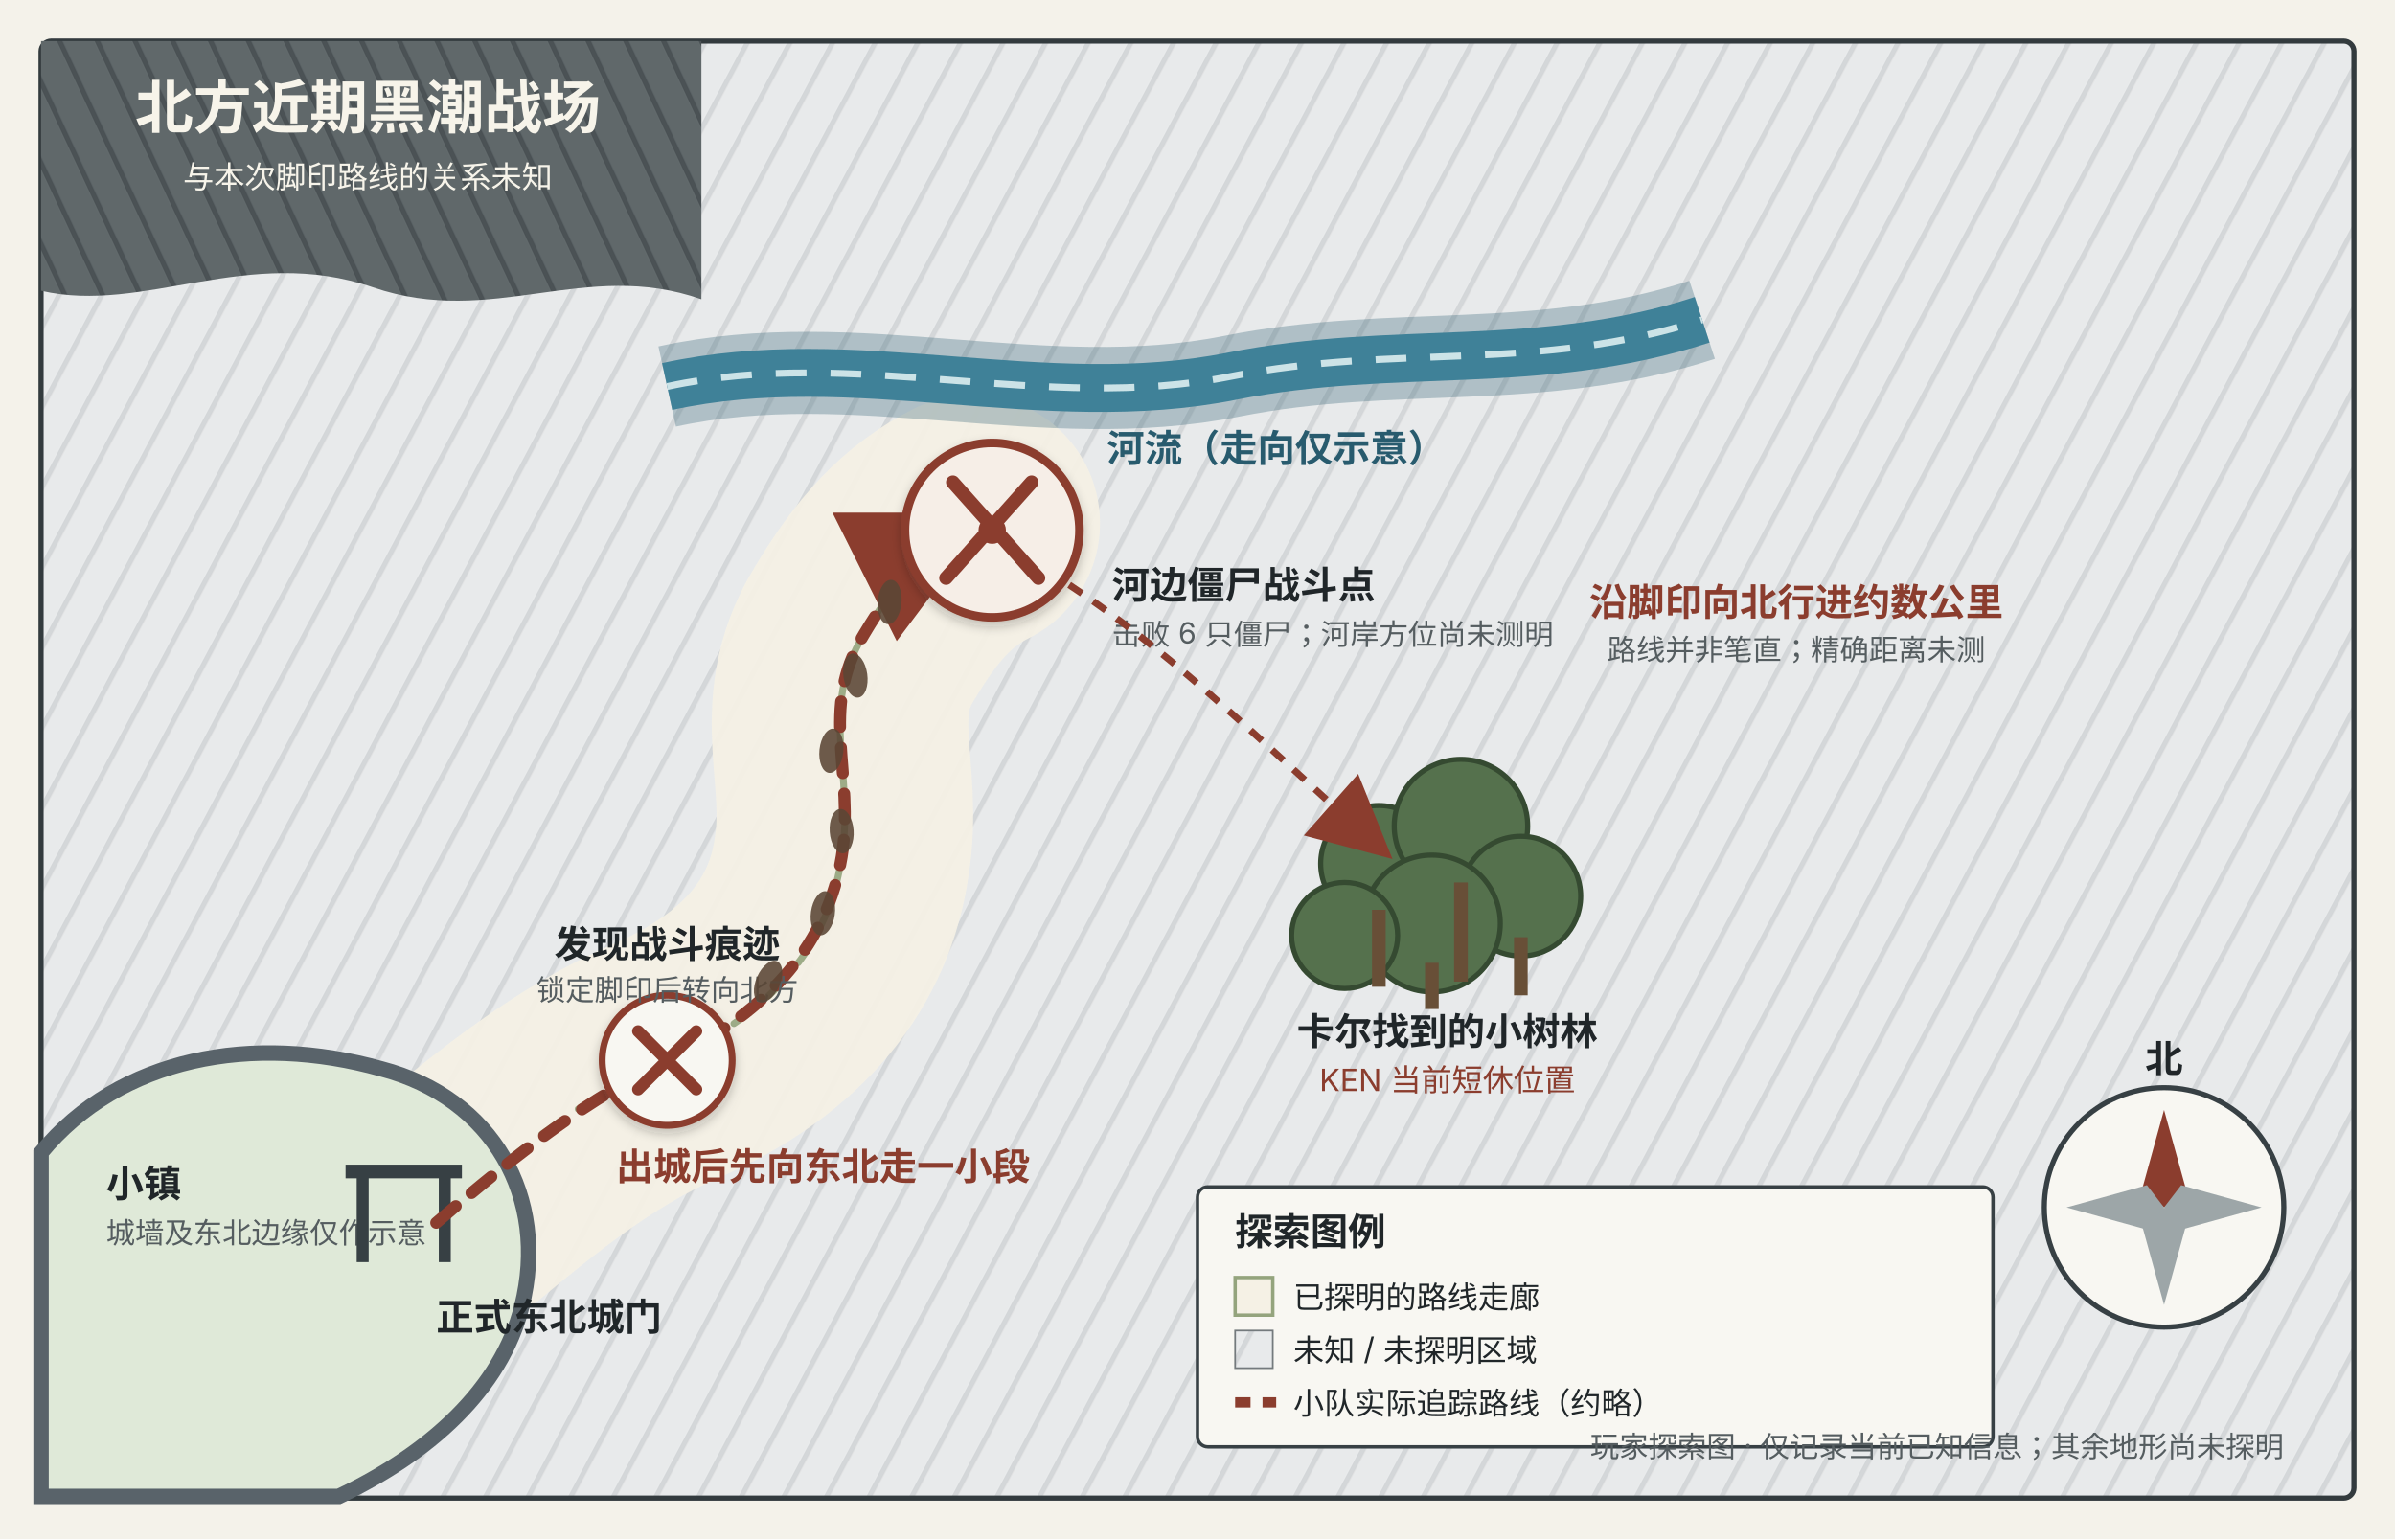
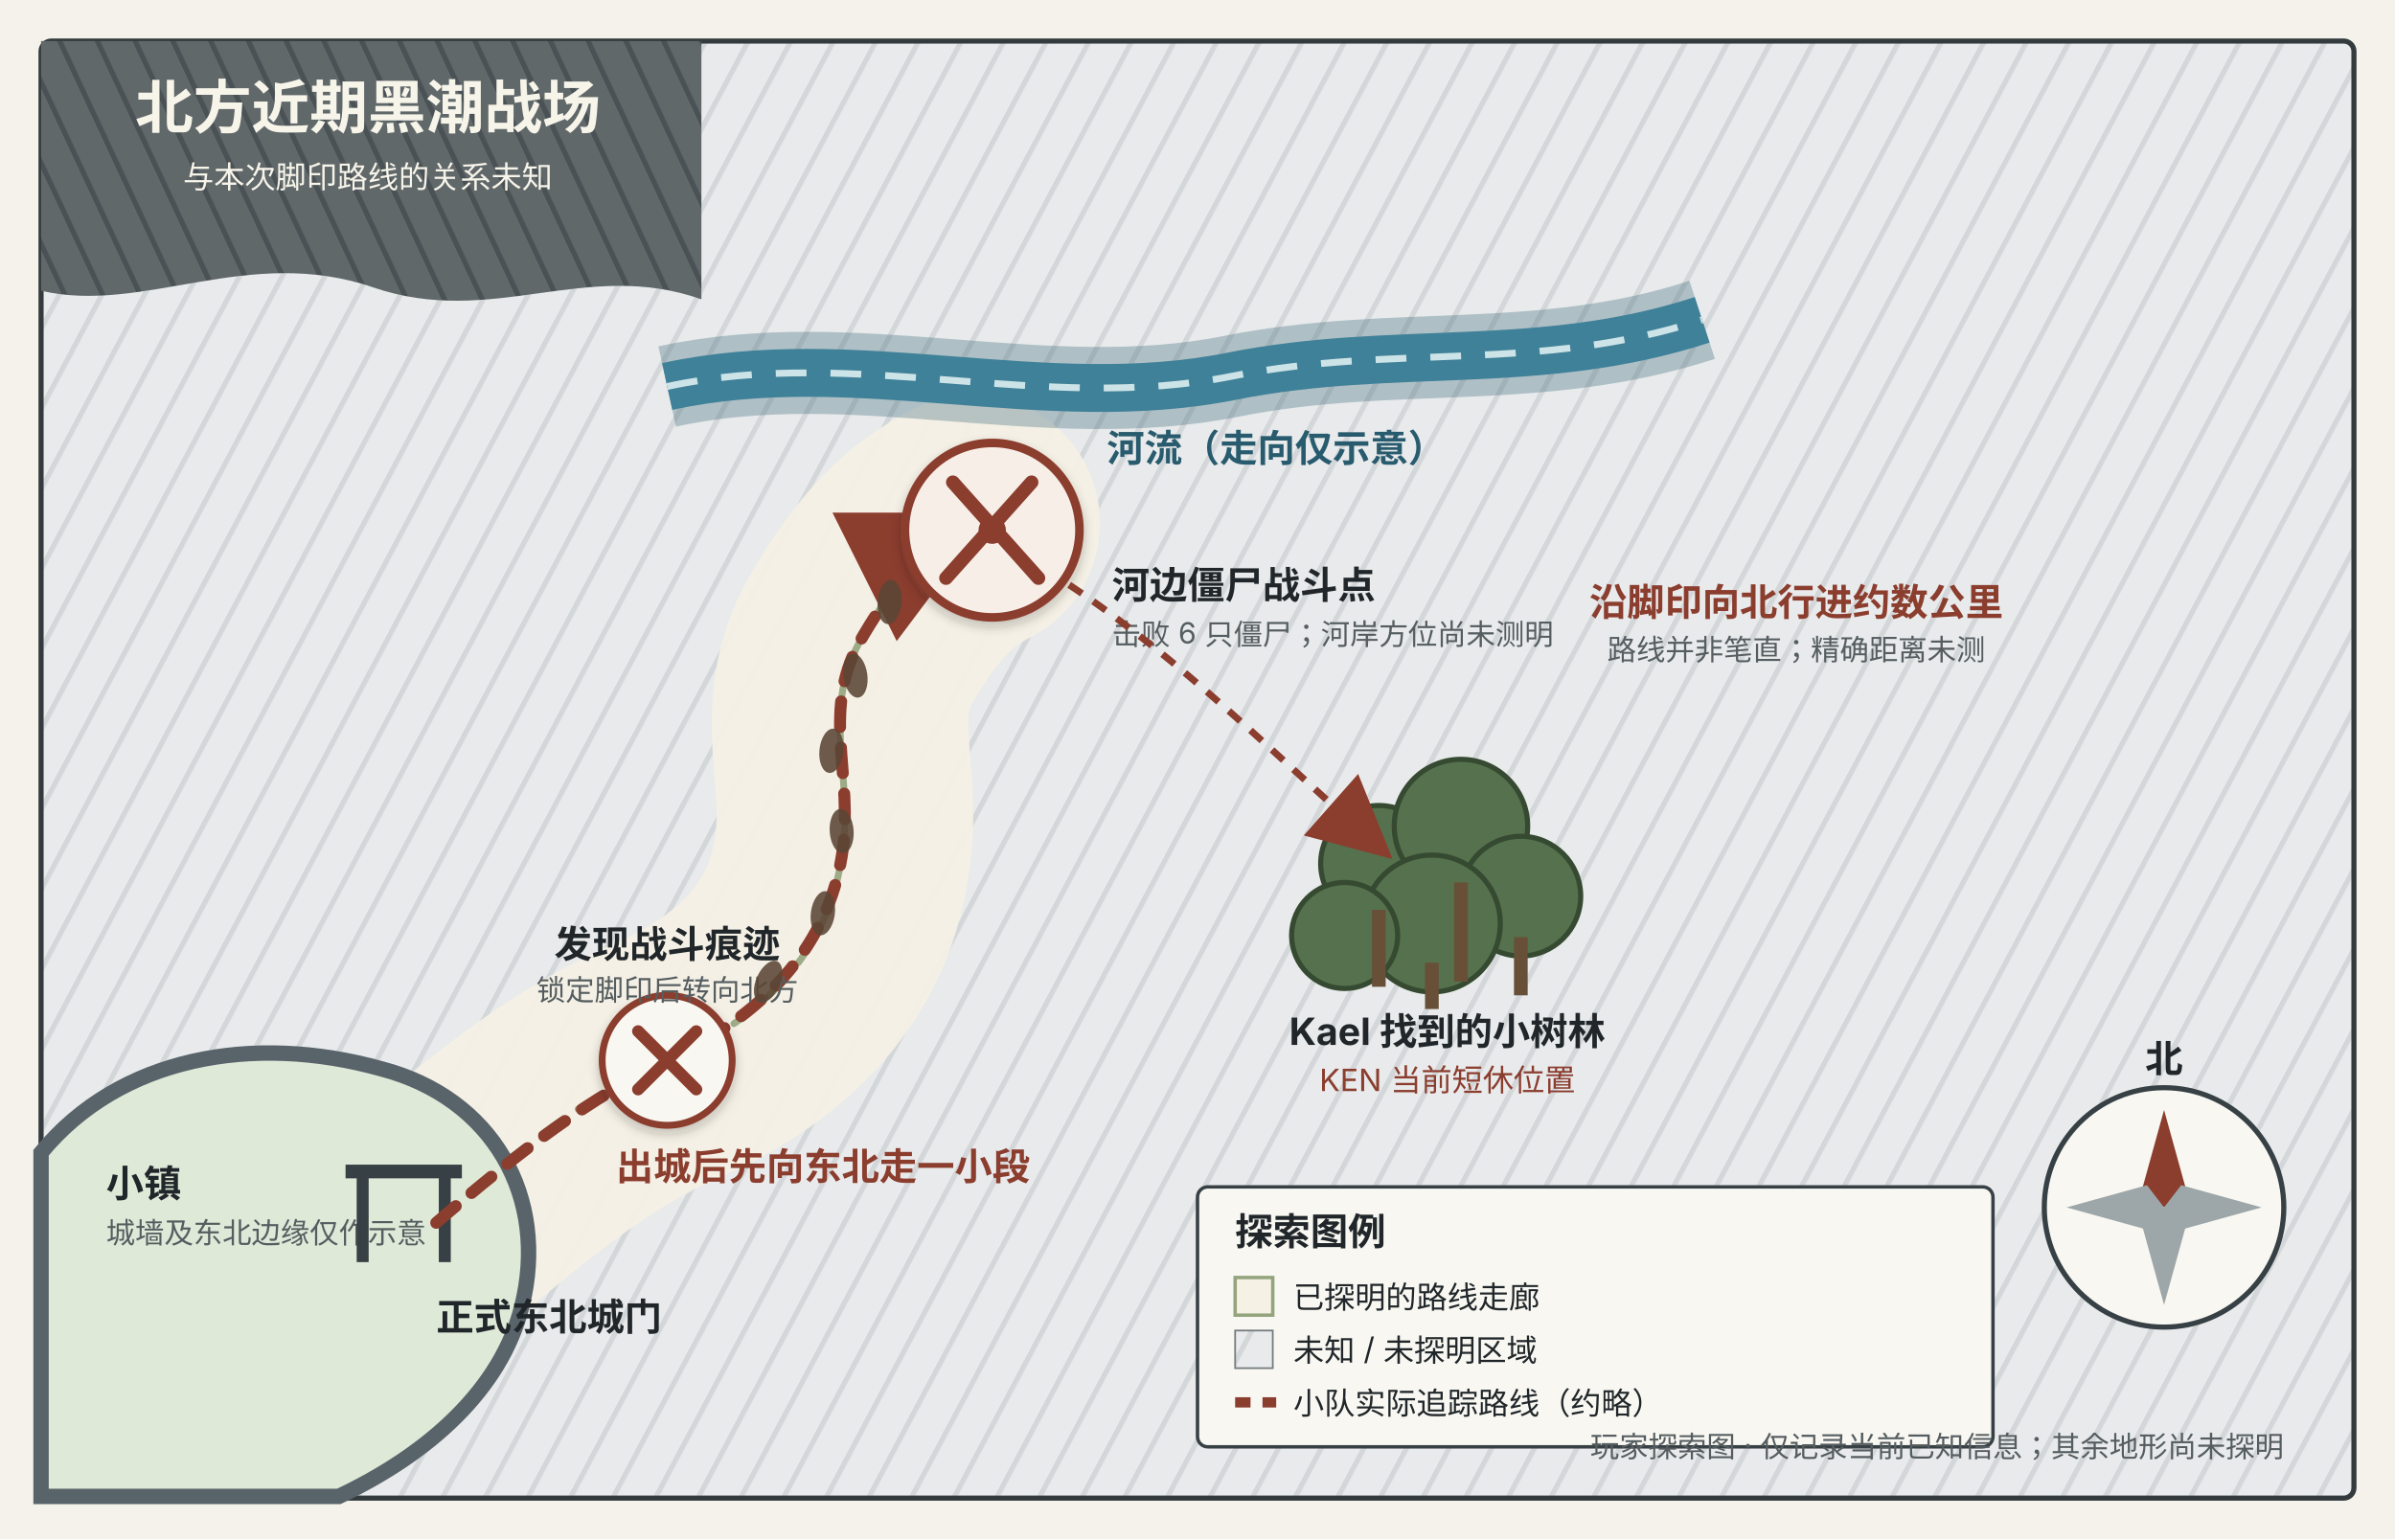
<svg xmlns="http://www.w3.org/2000/svg" width="1400" height="900" viewBox="0 0 1400 900" role="img" aria-labelledby="title desc">
  <defs>
    <pattern id="fog" width="22" height="22" patternUnits="userSpaceOnUse" patternTransform="rotate(28)">
      <rect width="22" height="22" fill="#e8eaeb" />
      <line x1="0" y1="0" x2="0" y2="22" stroke="#aeb3b5" stroke-width="6" opacity="0.34" />
    </pattern>
    <pattern id="warFog" width="20" height="20" patternUnits="userSpaceOnUse" patternTransform="rotate(-25)">
      <rect width="20" height="20" fill="#60686a" />
      <line x1="0" y1="0" x2="0" y2="20" stroke="#31383b" stroke-width="6" opacity="0.45" />
    </pattern>
    <marker id="arrow" markerWidth="12" markerHeight="12" refX="10" refY="6" orient="auto">
      <path d="M0,0 L12,6 L0,12 Z" fill="#8b3d2e" />
    </marker>
    <filter id="shadow" x="-30%" y="-30%" width="160%" height="160%">
      <feDropShadow dx="0" dy="3" stdDeviation="3" flood-color="#202629" flood-opacity="0.24" />
    </filter>
    <style>
      .label { font-family: Inter, "Noto Sans SC", "Microsoft YaHei", sans-serif; fill: #202629; letter-spacing: 0; }
      .small { font-size: 18px; }
      .medium { font-size: 22px; font-weight: 650; }
      .large { font-size: 34px; font-weight: 750; }
      .note { fill: #555d60; font-size: 17px; }
      .light { fill: #f7f4ea; }
      .accent { fill: #8b3d2e; }
      .water { fill: #285b6e; }
    </style>
  </defs>
  <rect width="1400" height="900" fill="#f4f2ea" />
  <rect x="24" y="24" width="1352" height="852" rx="6" fill="url(#fog)" stroke="#333b3e" stroke-width="3" />
  <path d="M24 24 H410 V175 C342 151 288 192 218 168 C145 143 84 184 24 170 Z" fill="url(#warFog)" />
  <text x="215" y="75" text-anchor="middle" class="label large light" style="fill:#f7f4ea">北方近期黑潮战场</text>
  <text x="215" y="110" text-anchor="middle" class="label small light" style="fill:#f7f4ea">与本次脚印路线的关系未知</text>
  <path d="M236 729 C300 674 340 642 390 620 C454 592 485 550 492 501 C500 452 478 415 505 371 C524 339 542 319 568 306" fill="none" stroke="#f5f1e5" stroke-width="150" stroke-linecap="round" stroke-linejoin="round" opacity="0.92" />
  <path d="M236 729 C300 674 340 642 390 620 C454 592 485 550 492 501 C500 452 478 415 505 371 C524 339 542 319 568 306" fill="none" stroke="#94a47d" stroke-width="4" stroke-dasharray="14 12" stroke-linecap="round" opacity="0.9" />
  <path d="M24 875 V674 C70 618 148 604 223 625 C288 642 321 700 305 764 C293 812 251 850 198 875 Z" fill="#dfe9d8" stroke="#59636a" stroke-width="9" />
  <text x="62" y="700" class="label medium">小镇</text>
  <text x="62" y="727" class="label note">城墙及东北边缘仅作示意</text>
  <g transform="translate(236 718)">
    <path d="M-24 20 V-33 H24 V20" fill="none" stroke="#374044" stroke-width="7" />
    <path d="M-34 -33 H34" stroke="#374044" stroke-width="8" />
  </g>
  <text x="255" y="778" class="label medium">正式东北城门</text>
  <path d="M255 715 C305 672 345 642 390 620 C452 591 484 549 492 501 C500 452 478 415 505 371 C524 339 542 319 568 306" fill="none" stroke="#8b3d2e" stroke-width="7" stroke-dasharray="15 12" stroke-linecap="round" stroke-linejoin="round" marker-end="url(#arrow)" />
  <g transform="translate(390 620)" filter="url(#shadow)">
    <circle r="38" fill="#f8f7f2" stroke="#8b3d2e" stroke-width="4" />
    <path d="M-17 -17 L17 17 M17 -17 L-17 17" stroke="#8b3d2e" stroke-width="7" stroke-linecap="round" />
  </g>
  <text x="390" y="560" text-anchor="middle" class="label medium">发现战斗痕迹</text>
  <text x="390" y="585" text-anchor="middle" class="label note">锁定脚印后转向北方</text>
  <g fill="#5b4635" opacity="0.88">
    <ellipse cx="449" cy="574" rx="7" ry="13" transform="rotate(24 449 574)" />
    <ellipse cx="481" cy="534" rx="7" ry="13" transform="rotate(8 481 534)" />
    <ellipse cx="492" cy="486" rx="7" ry="13" transform="rotate(-4 492 486)" />
    <ellipse cx="486" cy="439" rx="7" ry="13" transform="rotate(6 486 439)" />
    <ellipse cx="500" cy="395" rx="7" ry="13" transform="rotate(-8 500 395)" />
    <ellipse cx="520" cy="352" rx="7" ry="13" transform="rotate(5 520 352)" />
  </g>
  <text x="1050" y="360" text-anchor="middle" class="label medium accent" style="fill:#8b3d2e">沿脚印向北行进约数公里</text>
  <text x="1050" y="386" text-anchor="middle" class="label note">路线并非笔直；精确距离未测</text>
  <text x="360" y="690" class="label medium accent" style="fill:#8b3d2e">出城后先向东北走一小段</text>
  <path d="M390 226 C500 202 610 242 720 220 C815 201 900 218 995 187" fill="none" stroke="#285b6e" stroke-width="48" opacity="0.30" />
  <path d="M390 226 C500 202 610 242 720 220 C815 201 900 218 995 187" fill="none" stroke="#3f8198" stroke-width="28" />
  <path d="M390 226 C500 202 610 242 720 220 C815 201 900 218 995 187" fill="none" stroke="#cce3e7" stroke-width="4" stroke-dasharray="18 14" />
  <text x="746" y="270" text-anchor="middle" class="label medium water" style="fill:#285b6e">河流（走向仅示意）</text>
  <g transform="translate(580 310)" filter="url(#shadow)">
    <circle r="51" fill="#f6eee7" stroke="#8b3d2e" stroke-width="5" />
    <path d="M-27 28 L23 -28 M-23 -28 L27 28" stroke="#8b3d2e" stroke-width="8" stroke-linecap="round" />
    <circle cx="0" cy="0" r="8" fill="#8b3d2e" />
  </g>
  <text x="650" y="350" class="label medium">河边僵尸战斗点</text>
  <text x="650" y="377" class="label note">击败 6 只僵尸；河岸方位尚未测明</text>
  <g transform="translate(806 505)">
    <g fill="#55714d" stroke="#354a31" stroke-width="3">
      <circle cx="0" cy="0" r="34" />
      <circle cx="48" cy="-22" r="39" />
      <circle cx="83" cy="19" r="35" />
      <circle cx="31" cy="35" r="40" />
      <circle cx="-20" cy="42" r="31" />
    </g>
    <g stroke="#684f37" stroke-width="8">
      <path d="M0 27 V72" />
      <path d="M48 11 V69" />
      <path d="M83 43 V77" />
      <path d="M31 58 V85" />
    </g>
  </g>
-   <text x="846" y="611" text-anchor="middle" class="label medium">卡尔找到的小树林</text>
+   <text x="846" y="611" text-anchor="middle" class="label medium">Kael 找到的小树林</text>
  <text x="846" y="638" text-anchor="middle" class="label small accent" style="fill:#8b3d2e">KEN 当前短休位置</text>
  <path d="M625 342 C690 385 748 444 808 497" fill="none" stroke="#8b3d2e" stroke-width="4" stroke-dasharray="9 8" marker-end="url(#arrow)" />
  <g transform="translate(1265 706)">
    <circle cx="0" cy="0" r="70" fill="#f8f7f2" stroke="#374044" stroke-width="3" />
    <path d="M0 -57 L13 -10 L0 0 L-13 -10 Z" fill="#8b3d2e" />
    <path d="M0 57 L13 10 L0 0 L-13 10 Z" fill="#9da6a8" />
    <path d="M-57 0 L-10 -13 L0 0 L-10 13 Z M57 0 L10 -13 L0 0 L10 13 Z" fill="#9da6a8" />
    <text x="0" y="-79" text-anchor="middle" class="label medium">北</text>
  </g>
  <g transform="translate(700 694)">
    <rect width="465" height="152" rx="6" fill="#f8f7f2" stroke="#374044" stroke-width="2" />
    <text x="22" y="34" class="label medium">探索图例</text>
    <rect x="22" y="53" width="22" height="22" fill="#f5f1e5" stroke="#94a47d" stroke-width="2" />
    <text x="56" y="71" class="label small">已探明的路线走廊</text>
    <rect x="22" y="84" width="22" height="22" fill="url(#fog)" stroke="#747a7d" />
    <text x="56" y="102" class="label small">未知 / 未探明区域</text>
    <line x1="22" y1="126" x2="46" y2="126" stroke="#8b3d2e" stroke-width="6" stroke-dasharray="9 7" />
    <text x="56" y="133" class="label small">小队实际追踪路线（约略）</text>
  </g>
  <text x="1335" y="852" text-anchor="end" class="label note">玩家探索图 · 仅记录当前已知信息；其余地形尚未探明</text>
</svg>
